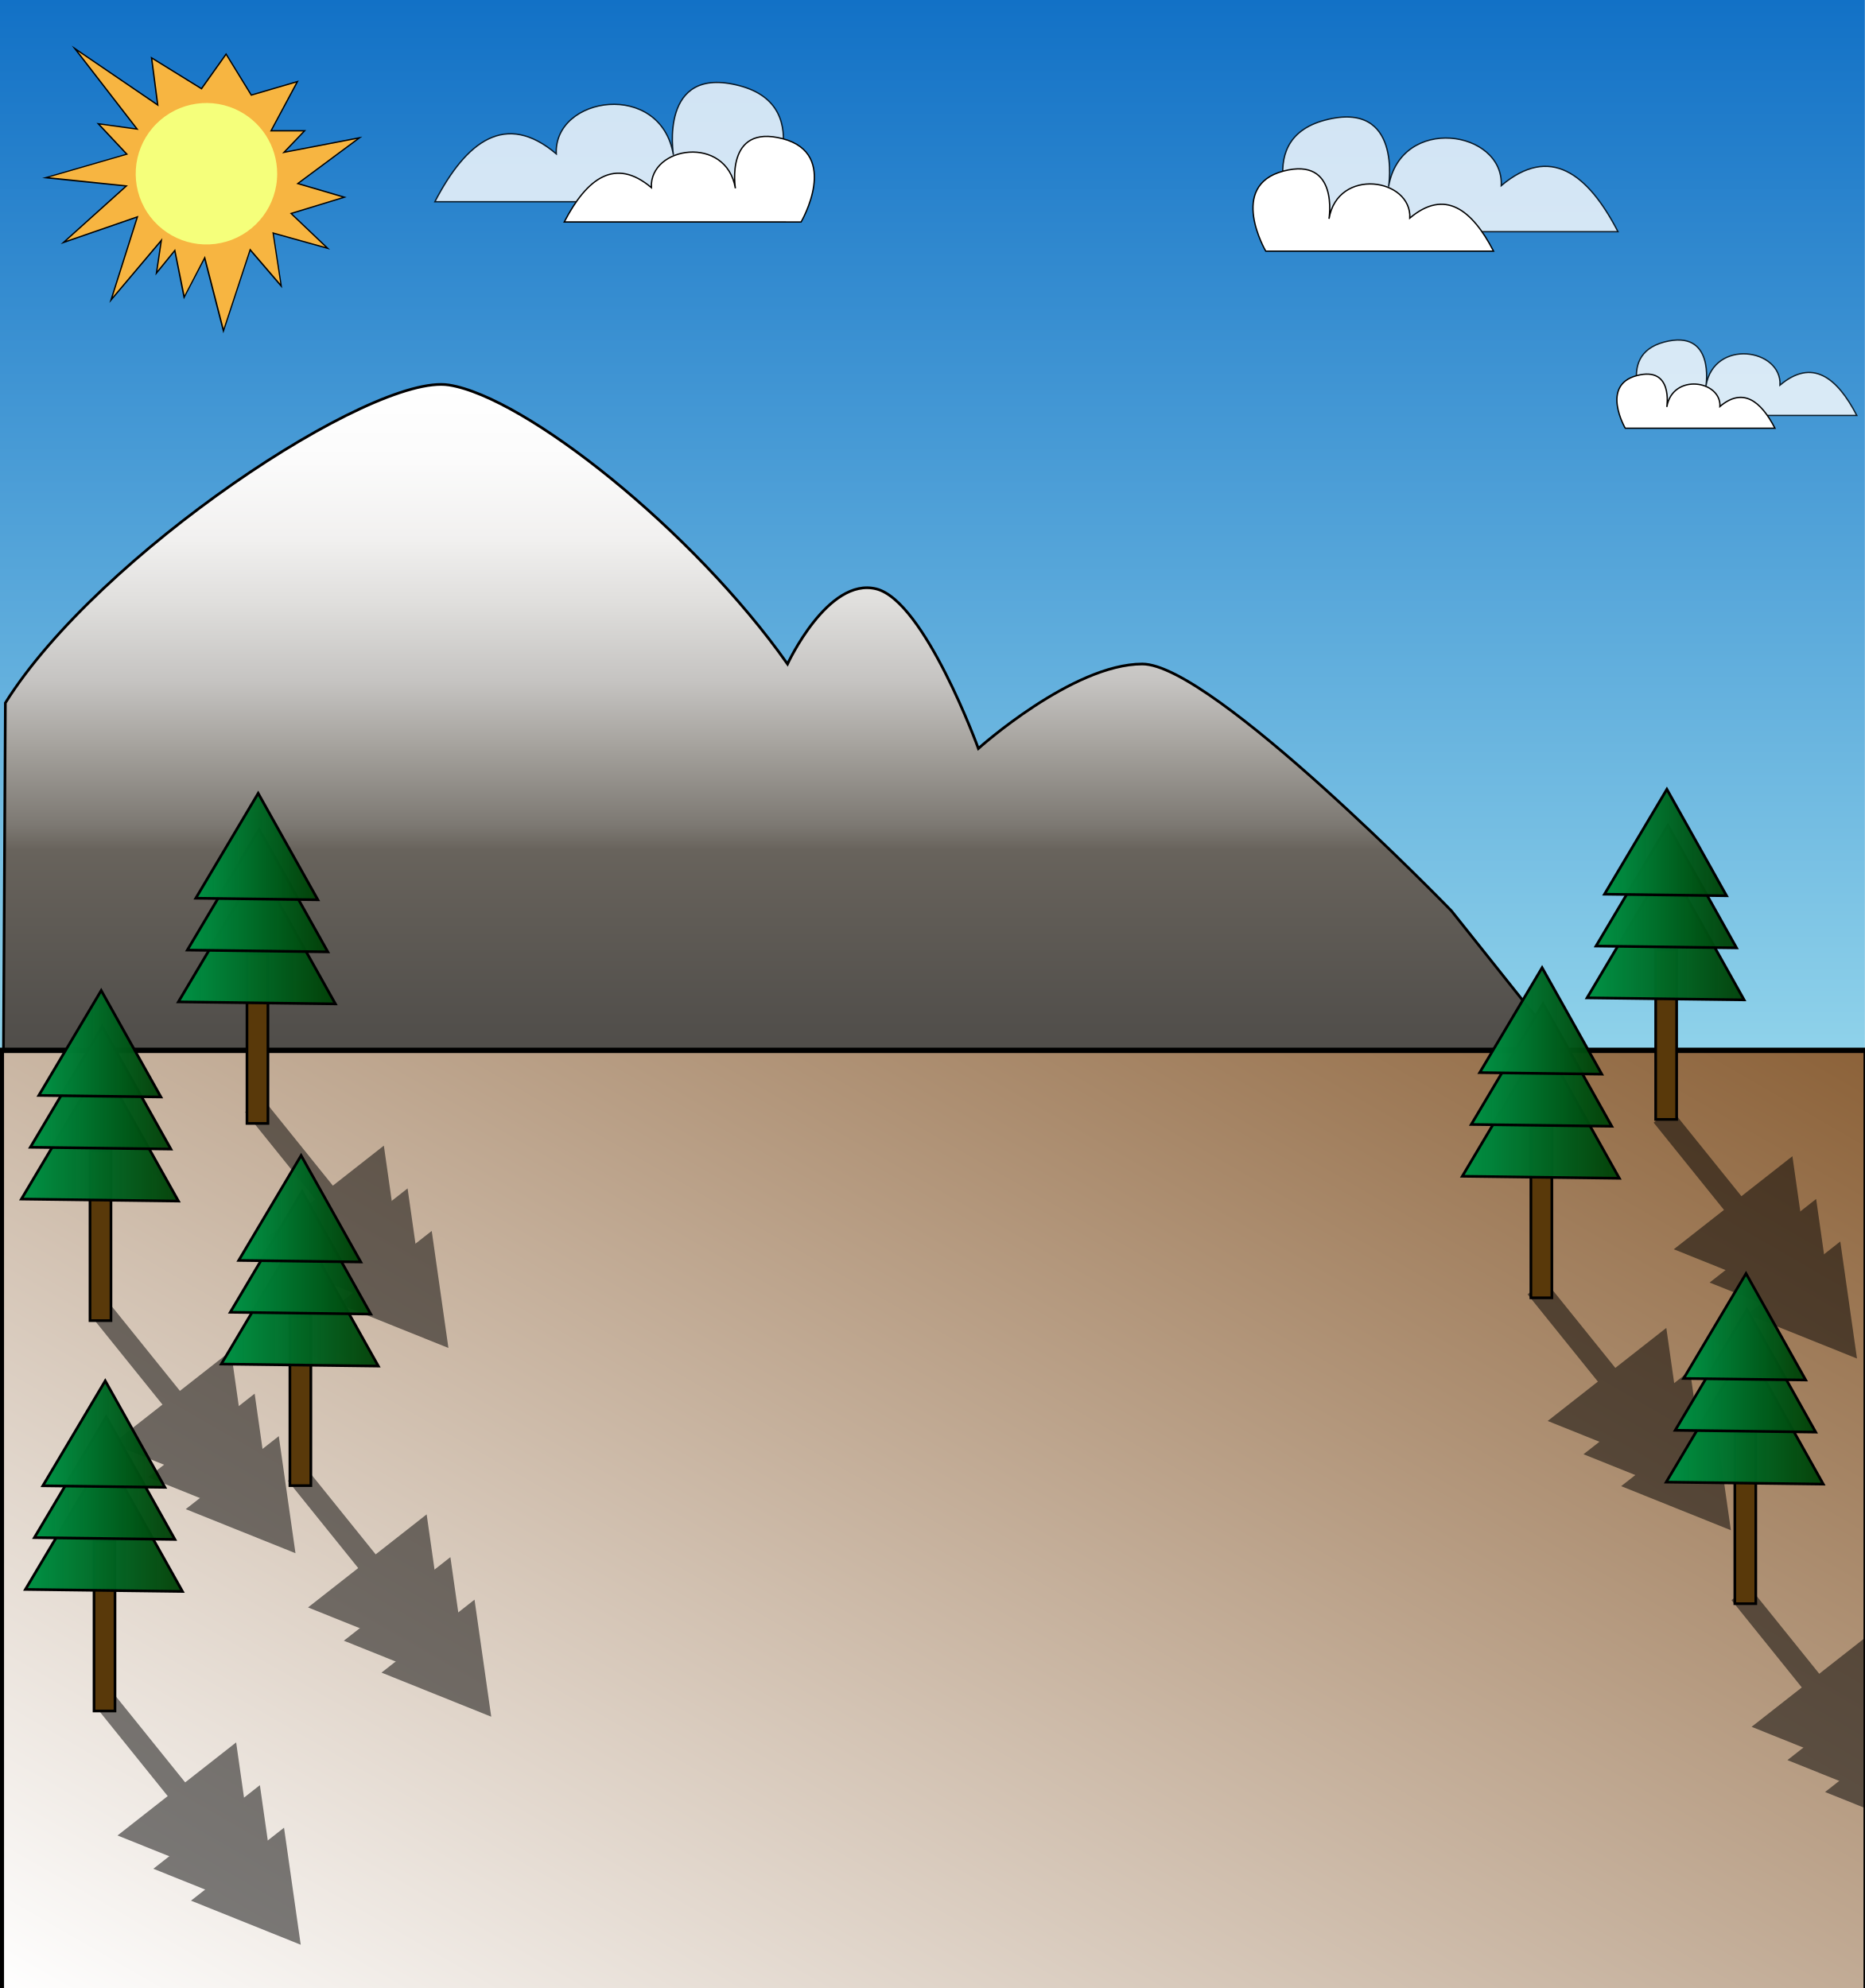
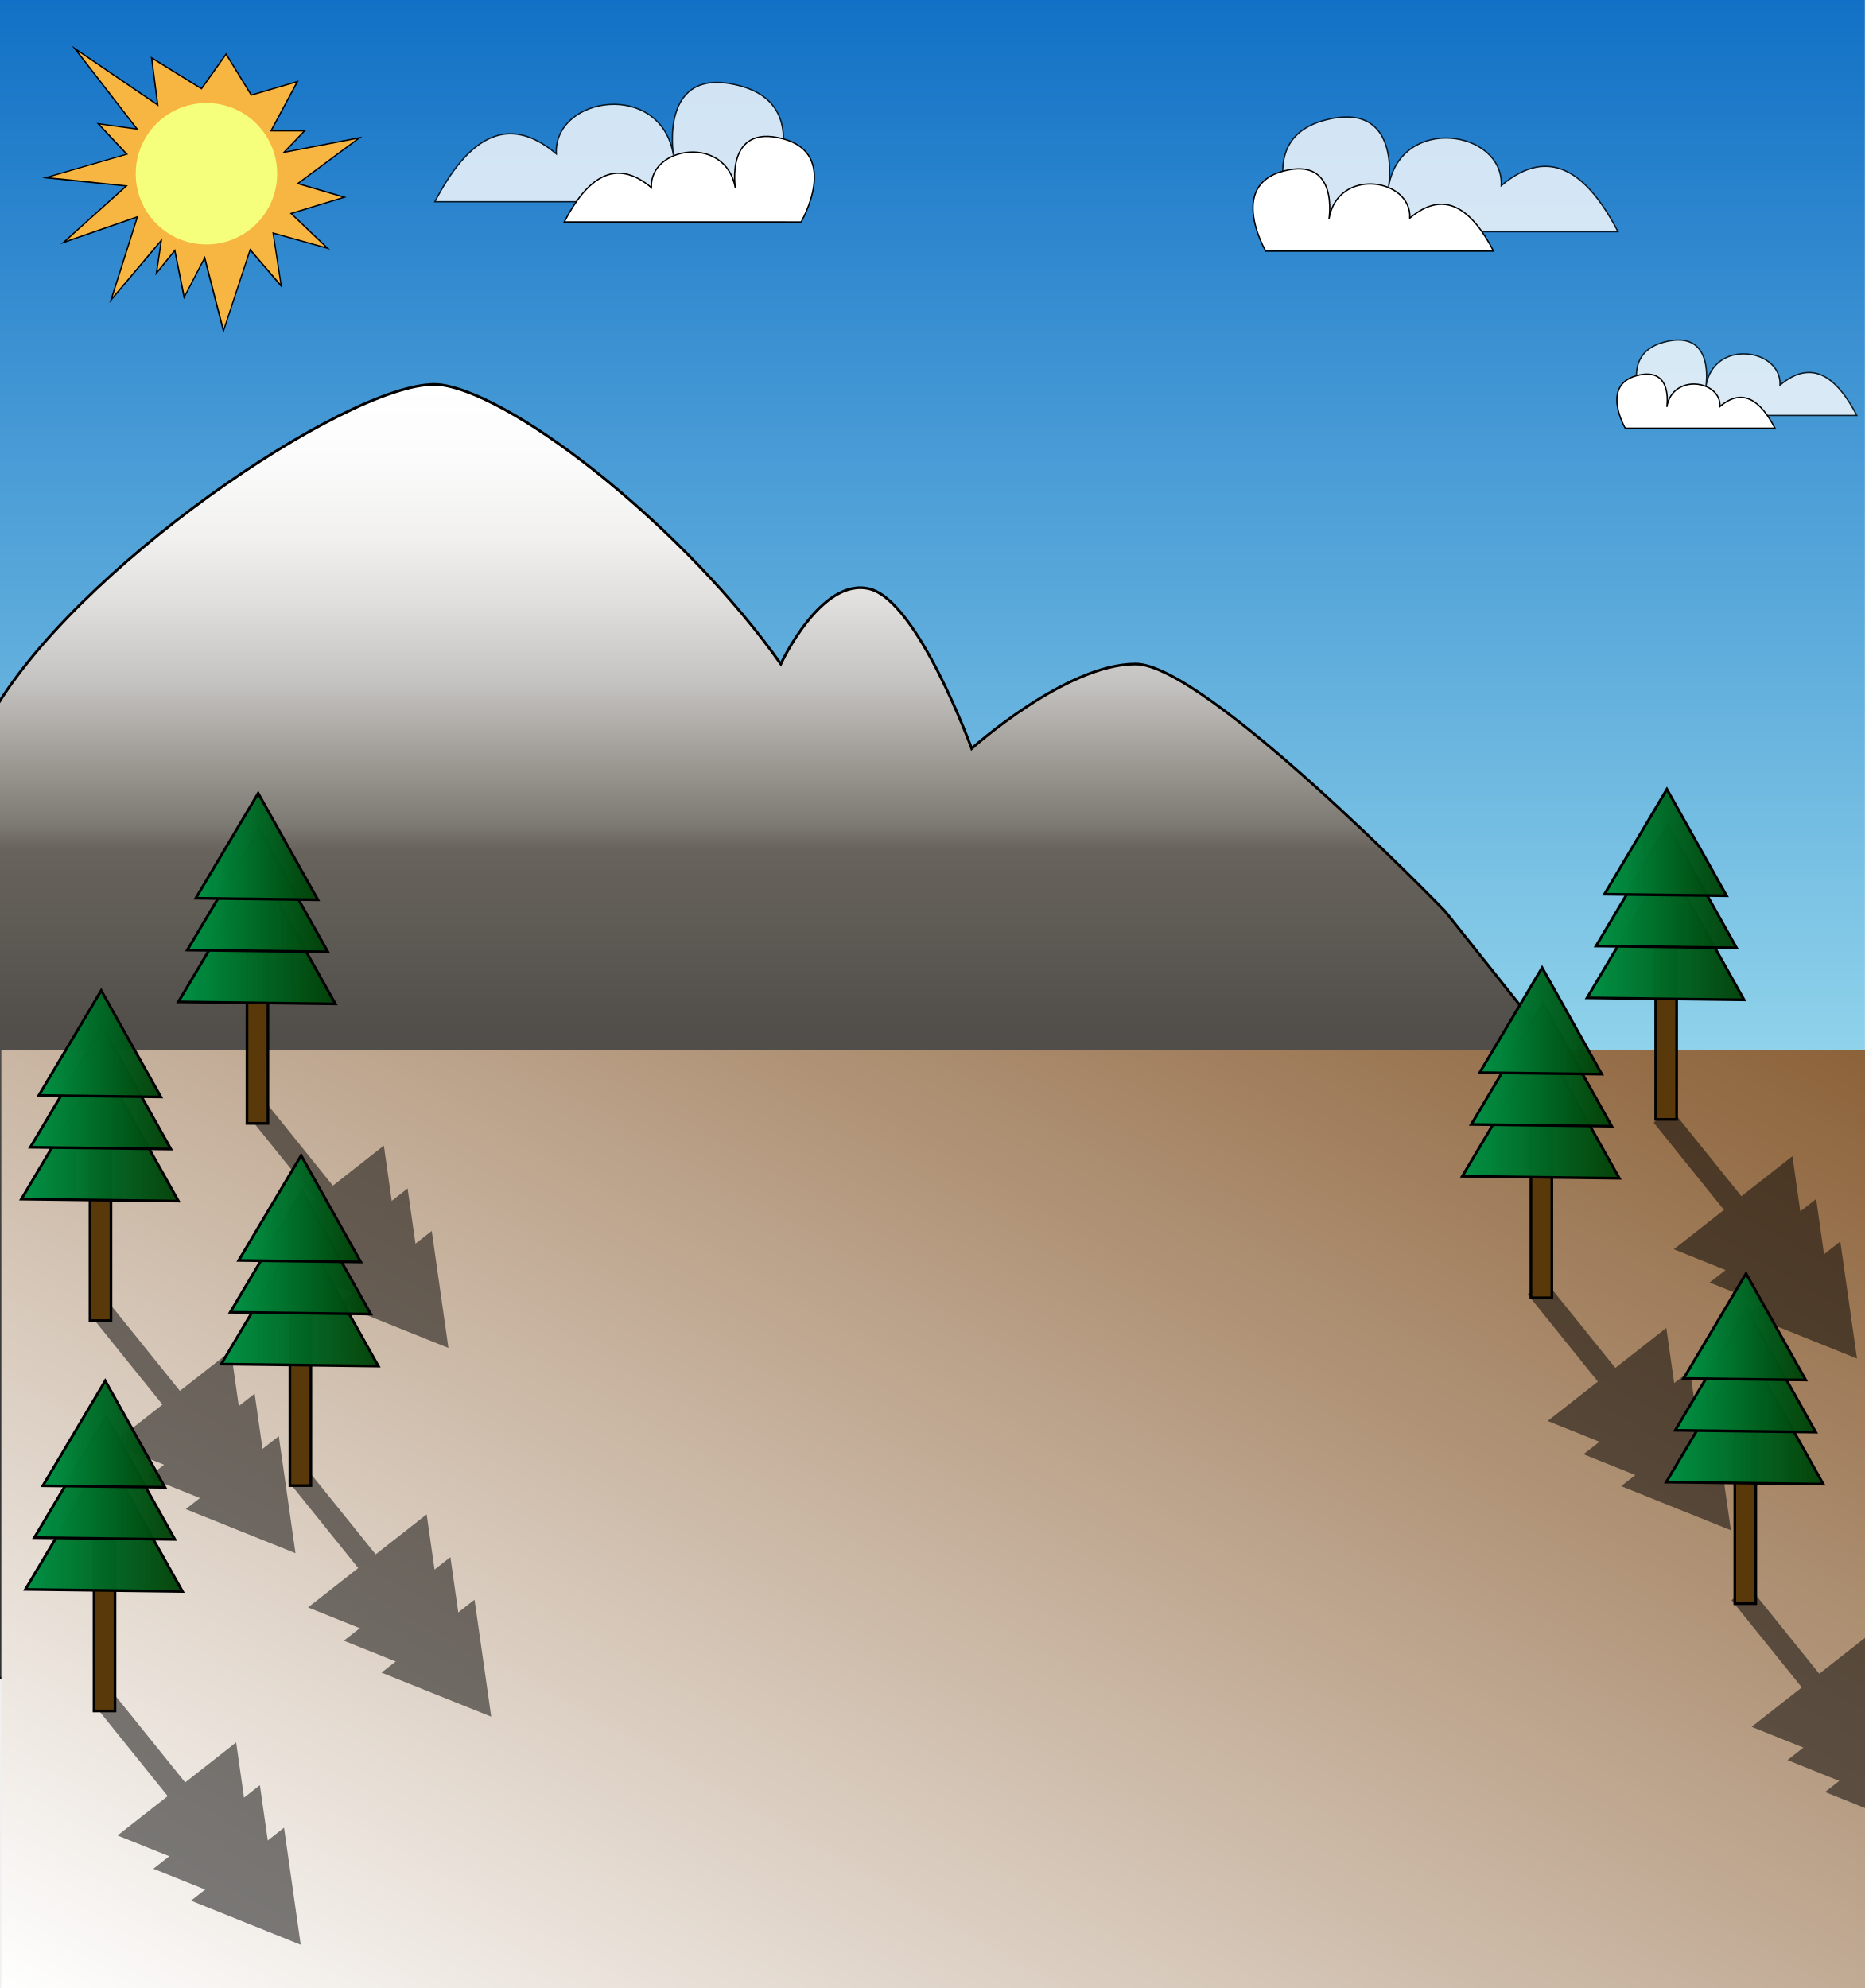
<svg xmlns="http://www.w3.org/2000/svg" xmlns:xlink="http://www.w3.org/1999/xlink" id="Layer_1" data-name="Layer 1" width="1390" height="1482" viewBox="0 0 1390 1482">
  <defs>
    <linearGradient id="linear-gradient" x1="695" y1="783" x2="695" gradientUnits="userSpaceOnUse">
      <stop offset="0" stop-color="#8fd2ea" />
      <stop offset="1" stop-color="#1271c6" />
    </linearGradient>
-     <linearGradient id="linear-gradient-2" x1="591.52" y1="1251" x2="591.52" y2="286.57" gradientUnits="userSpaceOnUse">
+     <linearGradient id="linear-gradient-2" x1="586.52" y1="1251" x2="586.52" y2="286.57" gradientUnits="userSpaceOnUse">
      <stop offset="0.02" stop-color="#333" />
      <stop offset="0.2" stop-color="#363636" />
      <stop offset="0.36" stop-color="#41403e" />
      <stop offset="0.51" stop-color="#53504c" />
      <stop offset="0.64" stop-color="#68635c" />
      <stop offset="0.66" stop-color="#7d7973" />
      <stop offset="0.72" stop-color="#a5a29d" />
      <stop offset="0.77" stop-color="#c5c3c1" />
      <stop offset="0.83" stop-color="#dfdedc" />
      <stop offset="0.88" stop-color="#f1f0ef" />
      <stop offset="0.94" stop-color="#fbfbfb" />
      <stop offset="1" stop-color="#fff" />
    </linearGradient>
    <linearGradient id="linear-gradient-3" x1="370.26" y1="1698.19" x2="1021.74" y2="569.81" gradientUnits="userSpaceOnUse">
      <stop offset="0" stop-color="#fff" />
      <stop offset="1" stop-color="#8c6239" />
    </linearGradient>
    <linearGradient id="linear-gradient-4" x1="18.94" y1="1135.31" x2="136" y2="1135.31" gradientUnits="userSpaceOnUse">
      <stop offset="0" stop-color="#009245" />
      <stop offset="1" stop-color="#003f05" stop-opacity="0.96" />
    </linearGradient>
    <linearGradient id="linear-gradient-5" x1="25.63" y1="1101.91" x2="130.36" y2="1101.91" xlink:href="#linear-gradient-4" />
    <linearGradient id="linear-gradient-6" x1="31.94" y1="1069.07" x2="122.92" y2="1069.07" xlink:href="#linear-gradient-4" />
    <linearGradient id="linear-gradient-7" x1="164.94" y1="967.31" x2="282" y2="967.31" xlink:href="#linear-gradient-4" />
    <linearGradient id="linear-gradient-8" x1="171.63" y1="933.91" x2="276.36" y2="933.91" xlink:href="#linear-gradient-4" />
    <linearGradient id="linear-gradient-9" x1="177.94" y1="901.07" x2="268.92" y2="901.07" xlink:href="#linear-gradient-4" />
    <linearGradient id="linear-gradient-10" x1="1241.94" y1="1055.31" x2="1359" y2="1055.31" xlink:href="#linear-gradient-4" />
    <linearGradient id="linear-gradient-11" x1="1248.63" y1="1021.91" x2="1353.36" y2="1021.91" xlink:href="#linear-gradient-4" />
    <linearGradient id="linear-gradient-12" x1="1254.94" y1="989.07" x2="1345.92" y2="989.07" xlink:href="#linear-gradient-4" />
    <linearGradient id="linear-gradient-13" x1="1089.94" y1="827.31" x2="1207" y2="827.31" xlink:href="#linear-gradient-4" />
    <linearGradient id="linear-gradient-14" x1="1096.63" y1="793.91" x2="1201.36" y2="793.91" xlink:href="#linear-gradient-4" />
    <linearGradient id="linear-gradient-15" x1="1102.94" y1="761.07" x2="1193.92" y2="761.07" xlink:href="#linear-gradient-4" />
    <linearGradient id="linear-gradient-16" x1="1182.94" y1="694.31" x2="1300" y2="694.31" xlink:href="#linear-gradient-4" />
    <linearGradient id="linear-gradient-17" x1="1189.63" y1="660.91" x2="1294.36" y2="660.91" xlink:href="#linear-gradient-4" />
    <linearGradient id="linear-gradient-18" x1="1195.94" y1="628.07" x2="1286.92" y2="628.07" xlink:href="#linear-gradient-4" />
    <linearGradient id="linear-gradient-19" x1="15.94" y1="844.31" x2="133" y2="844.31" xlink:href="#linear-gradient-4" />
    <linearGradient id="linear-gradient-20" x1="22.63" y1="810.91" x2="127.36" y2="810.91" xlink:href="#linear-gradient-4" />
    <linearGradient id="linear-gradient-21" x1="28.94" y1="778.07" x2="119.92" y2="778.07" xlink:href="#linear-gradient-4" />
    <linearGradient id="linear-gradient-22" x1="132.94" y1="697.31" x2="250" y2="697.31" xlink:href="#linear-gradient-4" />
    <linearGradient id="linear-gradient-23" x1="139.63" y1="663.91" x2="244.36" y2="663.91" xlink:href="#linear-gradient-4" />
    <linearGradient id="linear-gradient-24" x1="145.94" y1="631.07" x2="236.92" y2="631.07" xlink:href="#linear-gradient-4" />
  </defs>
  <rect width="1390" height="783" fill="url(#linear-gradient)" />
-   <path d="M4,524C73.18,413.28,277.47,278,334.57,287S516.8,395.49,587,495c0,0,30-65,66.11-56s76.13,119,76.13,119,70.12-63,122.21-63,230.39,184,230.39,184l78.32,98.32L1183,1251H0Z" stroke="#000" stroke-miterlimit="10" stroke-width="2" fill="url(#linear-gradient-2)" />
+   <path d="M-1,524C68.18,413.28,272.47,278,329.57,287S511.8,395.49,582,495c0,0,30-65,66.11-56s76.13,119,76.13,119,70.12-63,122.21-63,230.39,184,230.39,184l78.32,98.32L1178,1251H-5Z" stroke="#000" stroke-miterlimit="10" stroke-width="2" fill="url(#linear-gradient-2)" />
  <g>
    <g>
      <polygon points="152.55 192.21 137.25 221.61 130.26 186.74 116.56 203.55 120.25 179.13 82.77 223.6 102.4 161.66 47.38 180.7 94.17 138.64 34.1 132.41 94.56 114.9 73.27 92.21 102.2 96.21 55.76 36.14 117.58 78.28 113 43.15 150.2 66.15 168.54 40.34 187.31 70.9 221.71 60.81 202 97.5 227.02 97.5 211.67 113.55 267.94 102.7 221.95 136.83 256.61 147.04 216.95 159.14 244.21 185.07 203.56 173.72 209.62 213.22 186.45 186.19 166.57 246.68 152.55 192.21" fill="#f7b541" />
      <path d="M58.08,38.33l58.29,39.74,1.85,1.25-.29-2.21-4.3-33,35.91,22.19.8.5.54-.77,17.63-24.81,18.18,29.6.4.65.73-.22,32.88-9.65L202,96.53l-.8,1.47h24.69l-13.46,14.07-2.16,2.27,3.08-.6,52.57-10.13-43.42,32.22-1.61,1.2,1.92.56,32.1,9.46-37.25,11.36-1.64.5,1.24,1.18,25.19,24-38-10.61L203,173l.23,1.53,5.68,37-21.45-25-1.16-1.35-.55,1.69-19.07,58-13.27-51.55-.66-2.53-1.2,2.31-14,27L131,187.68l-.42-2.08-1.34,1.64-11.87,14.58L120.48,181l.53-3.5-2.28,2.71L84,221.36l18.58-58.6.6-1.89-1.88.65-51.75,17.9,44.11-39.65,1.68-1.51L93.1,138l-56.4-5.86,57.21-16.56,1.57-.46L94.36,114,74.6,92.9l26.32,3.64,2.43.33-1.5-1.93L58.08,38.33M53.43,34l47.63,61.6-29.12-4,21.69,23.13-62.13,18L93,139,45.21,182l56.42-19.52-20.1,63.38,38-45-3.69,24.48L130,187.87,137,223.1l15.35-29.5,14.12,54.86,20.14-61.27,23.73,27.69-6.21-40.47L246,186.09l-28.1-26.72L258.35,147l-35.3-10.39L270,101.8l-56.88,11L228.19,97H202.84l19.87-37L187.54,70.31l-19-30.88-18.51,26-37.69-23.3,4.57,35.07L53.43,34Z" />
    </g>
    <path d="M206.61,129.55a52.73,52.73,0,1,1-31.35-48.24A52.78,52.78,0,0,1,206.61,129.55Z" fill="#f5ff7b" />
  </g>
-   <rect x="1" y="783" width="1390" height="702" stroke="#000" stroke-miterlimit="10" stroke-width="4" fill="url(#linear-gradient-3)" />
+   <rect x="1" y="783" width="1390" height="702" fill="url(#linear-gradient-3)" />
  <g opacity="0.5">
    <rect x="109.28" y="1256.52" width="14.54" height="117.61" transform="translate(1032.44 2266.56) rotate(141.15)" stroke="#000" stroke-miterlimit="10" stroke-width="2" />
    <polygon points="89.58 1368.01 132.42 1334.4 175.27 1300.78 182.96 1354.69 190.65 1408.61 140.11 1388.31 89.58 1368.01" stroke="#000" stroke-miterlimit="10" stroke-width="2" />
    <polygon points="116.29 1392.82 154.63 1362.74 192.96 1332.66 199.84 1380.9 206.72 1429.14 161.51 1410.98 116.29 1392.82" stroke="#000" stroke-miterlimit="10" stroke-width="2" />
    <polygon points="144.35 1416.61 177.65 1390.48 210.96 1364.36 216.93 1406.26 222.91 1448.17 183.63 1432.39 144.35 1416.61" stroke="#000" stroke-miterlimit="10" stroke-width="2" />
  </g>
  <g opacity="0.5">
    <rect x="251.28" y="1086.52" width="14.54" height="117.61" transform="translate(1178.38 1875.09) rotate(141.15)" stroke="#000" stroke-miterlimit="10" stroke-width="2" />
    <polygon points="231.58 1198.01 274.42 1164.4 317.27 1130.78 324.96 1184.69 332.65 1238.61 282.11 1218.31 231.58 1198.01" stroke="#000" stroke-miterlimit="10" stroke-width="2" />
    <polygon points="258.29 1222.82 296.63 1192.74 334.96 1162.66 341.84 1210.9 348.72 1259.14 303.51 1240.98 258.29 1222.82" stroke="#000" stroke-miterlimit="10" stroke-width="2" />
    <polygon points="286.35 1246.61 319.65 1220.48 352.95 1194.36 358.93 1236.26 364.91 1278.17 325.63 1262.39 286.35 1246.61" stroke="#000" stroke-miterlimit="10" stroke-width="2" />
  </g>
  <g opacity="0.5">
    <rect x="1269.28" y="819.52" width="14.54" height="117.61" transform="translate(2821.67 761.55) rotate(141.15)" stroke="#000" stroke-miterlimit="10" stroke-width="2" />
    <polygon points="1249.58 931.01 1292.42 897.4 1335.27 863.78 1342.96 917.7 1350.65 971.61 1300.11 951.31 1249.58 931.01" stroke="#000" stroke-miterlimit="10" stroke-width="2" />
    <polygon points="1276.29 955.82 1314.63 925.74 1352.96 895.66 1359.84 943.9 1366.72 992.14 1321.51 973.98 1276.29 955.82" stroke="#000" stroke-miterlimit="10" stroke-width="2" />
    <polygon points="1304.35 979.61 1337.65 953.48 1370.95 927.36 1376.93 969.26 1382.91 1011.17 1343.63 995.39 1304.35 979.61" stroke="#000" stroke-miterlimit="10" stroke-width="2" />
  </g>
  <g opacity="0.5">
    <rect x="1175.28" y="947.52" width="14.54" height="117.61" transform="translate(2734.77 1048.2) rotate(141.15)" stroke="#000" stroke-miterlimit="10" stroke-width="2" />
    <polygon points="1155.58 1059.01 1198.42 1025.4 1241.27 991.78 1248.96 1045.69 1256.65 1099.61 1206.11 1079.31 1155.58 1059.01" stroke="#000" stroke-miterlimit="10" stroke-width="2" />
    <polygon points="1182.29 1083.82 1220.63 1053.74 1258.96 1023.66 1265.84 1071.9 1272.72 1120.14 1227.51 1101.98 1182.29 1083.82" stroke="#000" stroke-miterlimit="10" stroke-width="2" />
    <polygon points="1210.35 1107.61 1243.65 1081.48 1276.95 1055.36 1282.93 1097.26 1288.91 1139.17 1249.63 1123.39 1210.35 1107.61" stroke="#000" stroke-miterlimit="10" stroke-width="2" />
  </g>
  <g opacity="0.5">
    <rect x="1327.28" y="1175.52" width="14.54" height="117.61" transform="translate(3148.17 1358.41) rotate(141.15)" stroke="#000" stroke-miterlimit="10" stroke-width="2" />
    <polygon points="1307.58 1287.01 1350.42 1253.4 1393.27 1219.78 1400.96 1273.69 1408.65 1327.61 1358.11 1307.31 1307.58 1287.01" stroke="#000" stroke-miterlimit="10" stroke-width="2" />
    <polygon points="1334.29 1311.82 1372.63 1281.74 1410.96 1251.66 1417.84 1299.9 1424.72 1348.14 1379.51 1329.98 1334.29 1311.82" stroke="#000" stroke-miterlimit="10" stroke-width="2" />
    <polygon points="1362.35 1335.61 1395.65 1309.48 1428.95 1283.36 1434.93 1325.26 1440.91 1367.17 1401.63 1351.39 1362.35 1335.61" stroke="#000" stroke-miterlimit="10" stroke-width="2" />
  </g>
  <g opacity="0.5">
    <rect x="219.38" y="811.65" width="14.54" height="117.61" transform="translate(949.2 1406.16) rotate(141.15)" stroke="#000" stroke-miterlimit="10" stroke-width="2" />
    <polygon points="199.67 923.14 242.52 889.52 285.37 855.9 293.06 909.82 300.74 963.73 250.21 943.43 199.67 923.14" stroke="#000" stroke-miterlimit="10" stroke-width="2" />
    <polygon points="226.39 947.94 264.72 917.87 303.06 887.79 309.94 936.03 316.82 984.27 271.6 966.11 226.39 947.94" stroke="#000" stroke-miterlimit="10" stroke-width="2" />
    <polygon points="254.44 971.74 287.75 945.61 321.05 919.48 327.03 961.39 333 1003.29 293.72 987.51 254.44 971.74" stroke="#000" stroke-miterlimit="10" stroke-width="2" />
  </g>
  <g opacity="0.5">
    <rect x="105.38" y="964.65" width="14.54" height="117.61" transform="translate(842.4 1749.83) rotate(141.15)" stroke="#000" stroke-miterlimit="10" stroke-width="2" />
    <polygon points="85.67 1076.14 128.52 1042.52 171.37 1008.9 179.06 1062.82 186.74 1116.73 136.21 1096.43 85.67 1076.14" stroke="#000" stroke-miterlimit="10" stroke-width="2" />
    <polygon points="112.39 1100.94 150.72 1070.87 189.06 1040.79 195.94 1089.03 202.82 1137.27 157.6 1119.11 112.39 1100.94" stroke="#000" stroke-miterlimit="10" stroke-width="2" />
    <polygon points="140.44 1124.74 173.75 1098.61 207.05 1072.48 213.03 1114.39 219 1156.29 179.72 1140.52 140.44 1124.74" stroke="#000" stroke-miterlimit="10" stroke-width="2" />
  </g>
  <g>
    <rect x="70.09" y="1149.08" width="15.62" height="126.41" fill="#59390a" stroke="#000" stroke-miterlimit="10" stroke-width="2" />
    <polygon points="136 1186.37 77.47 1185.62 18.94 1184.87 48.86 1134.56 78.77 1084.24 107.39 1135.31 136 1186.37" stroke="#000" stroke-miterlimit="10" stroke-width="2" fill="url(#linear-gradient-4)" />
    <polygon points="130.36 1147.6 78 1146.92 25.63 1146.25 52.39 1101.24 79.16 1056.22 104.76 1101.91 130.36 1147.6" stroke="#000" stroke-miterlimit="10" stroke-width="2" fill="url(#linear-gradient-5)" />
    <polygon points="122.92 1108.76 77.43 1108.18 31.93 1107.6 55.19 1068.49 78.44 1029.38 100.68 1069.07 122.92 1108.76" stroke="#000" stroke-miterlimit="10" stroke-width="2" fill="url(#linear-gradient-6)" />
  </g>
  <g>
    <rect x="216.09" y="981.08" width="15.62" height="126.41" fill="#59390a" stroke="#000" stroke-miterlimit="10" stroke-width="2" />
    <polygon points="282 1018.37 223.47 1017.62 164.94 1016.87 194.86 966.56 224.77 916.25 253.39 967.31 282 1018.37" stroke="#000" stroke-miterlimit="10" stroke-width="2" fill="url(#linear-gradient-7)" />
    <polygon points="276.36 979.6 224 978.92 171.63 978.25 198.39 933.24 225.16 888.22 250.76 933.91 276.36 979.6" stroke="#000" stroke-miterlimit="10" stroke-width="2" fill="url(#linear-gradient-8)" />
    <polygon points="268.92 940.76 223.43 940.18 177.94 939.6 201.19 900.49 224.44 861.38 246.68 901.07 268.92 940.76" stroke="#000" stroke-miterlimit="10" stroke-width="2" fill="url(#linear-gradient-9)" />
  </g>
  <g>
    <rect x="1293.09" y="1069.08" width="15.62" height="126.41" fill="#59390a" stroke="#000" stroke-miterlimit="10" stroke-width="2" />
    <polygon points="1359 1106.37 1300.47 1105.62 1241.94 1104.87 1271.86 1054.56 1301.77 1004.25 1330.39 1055.31 1359 1106.37" stroke="#000" stroke-miterlimit="10" stroke-width="2" fill="url(#linear-gradient-10)" />
    <polygon points="1353.36 1067.6 1301 1066.92 1248.63 1066.25 1275.39 1021.24 1302.16 976.22 1327.76 1021.91 1353.36 1067.6" stroke="#000" stroke-miterlimit="10" stroke-width="2" fill="url(#linear-gradient-11)" />
    <polygon points="1345.92 1028.76 1300.43 1028.18 1254.93 1027.6 1278.19 988.49 1301.44 949.38 1323.68 989.07 1345.92 1028.76" stroke="#000" stroke-miterlimit="10" stroke-width="2" fill="url(#linear-gradient-12)" />
  </g>
  <g>
    <rect x="1141.09" y="841.08" width="15.62" height="126.41" fill="#59390a" stroke="#000" stroke-miterlimit="10" stroke-width="2" />
    <polygon points="1207 878.37 1148.47 877.62 1089.94 876.87 1119.86 826.56 1149.77 776.25 1178.39 827.31 1207 878.37" stroke="#000" stroke-miterlimit="10" stroke-width="2" fill="url(#linear-gradient-13)" />
    <polygon points="1201.36 839.6 1149 838.92 1096.63 838.25 1123.39 793.24 1150.16 748.22 1175.76 793.91 1201.36 839.6" stroke="#000" stroke-miterlimit="10" stroke-width="2" fill="url(#linear-gradient-14)" />
    <polygon points="1193.92 800.76 1148.43 800.18 1102.93 799.6 1126.19 760.49 1149.44 721.38 1171.68 761.07 1193.92 800.76" stroke="#000" stroke-miterlimit="10" stroke-width="2" fill="url(#linear-gradient-15)" />
  </g>
  <g>
    <rect x="1234.09" y="708.08" width="15.62" height="126.41" fill="#59390a" stroke="#000" stroke-miterlimit="10" stroke-width="2" />
    <polygon points="1300 745.37 1241.47 744.62 1182.94 743.87 1212.86 693.56 1242.77 643.25 1271.39 694.31 1300 745.37" stroke="#000" stroke-miterlimit="10" stroke-width="2" fill="url(#linear-gradient-16)" />
    <polygon points="1294.36 706.6 1242 705.92 1189.63 705.25 1216.39 660.24 1243.16 615.22 1268.76 660.91 1294.36 706.6" stroke="#000" stroke-miterlimit="10" stroke-width="2" fill="url(#linear-gradient-17)" />
    <polygon points="1286.92 667.76 1241.43 667.18 1195.93 666.6 1219.19 627.49 1242.44 588.38 1264.68 628.07 1286.92 667.76" stroke="#000" stroke-miterlimit="10" stroke-width="2" fill="url(#linear-gradient-18)" />
  </g>
  <g>
    <rect x="67.09" y="858.08" width="15.62" height="126.41" fill="#59390a" stroke="#000" stroke-miterlimit="10" stroke-width="2" />
    <polygon points="133 895.37 74.47 894.62 15.94 893.87 45.86 843.56 75.77 793.25 104.39 844.31 133 895.37" stroke="#000" stroke-miterlimit="10" stroke-width="2" fill="url(#linear-gradient-19)" />
    <polygon points="127.36 856.6 75 855.92 22.63 855.25 49.39 810.24 76.16 765.22 101.76 810.91 127.36 856.6" stroke="#000" stroke-miterlimit="10" stroke-width="2" fill="url(#linear-gradient-20)" />
    <polygon points="119.92 817.76 74.43 817.18 28.93 816.6 52.19 777.49 75.44 738.38 97.68 778.07 119.92 817.76" stroke="#000" stroke-miterlimit="10" stroke-width="2" fill="url(#linear-gradient-21)" />
  </g>
  <g>
    <rect x="184.09" y="711.08" width="15.62" height="126.41" fill="#59390a" stroke="#000" stroke-miterlimit="10" stroke-width="2" />
    <polygon points="250 748.37 191.47 747.62 132.94 746.87 162.86 696.56 192.77 646.25 221.39 697.31 250 748.37" stroke="#000" stroke-miterlimit="10" stroke-width="2" fill="url(#linear-gradient-22)" />
    <polygon points="244.36 709.6 192 708.92 139.63 708.25 166.39 663.24 193.16 618.22 218.76 663.91 244.36 709.6" stroke="#000" stroke-miterlimit="10" stroke-width="2" fill="url(#linear-gradient-23)" />
    <polygon points="236.92 670.76 191.43 670.18 145.94 669.6 169.19 630.49 192.44 591.38 214.68 631.07 236.92 670.76" stroke="#000" stroke-miterlimit="10" stroke-width="2" fill="url(#linear-gradient-24)" />
  </g>
  <path d="M1261.53,309.69H1384c-14.83-28.63-33.39-42.71-57.22-22.59,1.28-27.32-49.26-34.89-55.21.51,0,0,7-42.67-31.12-32.63s-12,54.71-12,54.71Z" fill="#fff" stroke="#000" stroke-miterlimit="10" opacity="0.8" />
  <path d="M1235.16,319.23H1323c-10.64-20.55-24-30.65-41-16.21.91-19.6-35.35-25-39.61.36,0,0,5-30.6-22.33-23.4s-8.64,39.25-8.64,39.25Z" fill="#fff" stroke="#000" stroke-miterlimit="10" />
  <path d="M1019.76,172.72H1206c-22.55-43.54-50.77-64.95-87-34.34,1.94-41.55-74.92-53.06-84,.76,0,0,10.68-64.88-47.33-49.61s-18.32,83.19-18.32,83.19Z" fill="#fff" stroke="#000" stroke-miterlimit="10" opacity="0.8" />
  <path d="M979.65,187.23h133.61c-16.18-31.24-36.42-46.6-62.42-24.65,1.39-29.8-53.75-38.06-60.24.55,0,0,7.67-46.54-34-35.59s-13.14,59.69-13.14,59.69Z" fill="#fff" stroke="#000" stroke-miterlimit="10" />
  <path d="M517.82,150.39H324.14c23.46-45.28,52.8-67.55,90.49-35.72-2-43.21,77.91-55.18,87.31.8,0,0-11.11-67.47,49.21-51.6s19.05,86.52,19.05,86.52Z" fill="#fff" stroke="#000" stroke-miterlimit="10" opacity="0.8" />
  <path d="M559.53,165.47H420.58C437.41,133,458.46,117,485.5,139.85c-1.45-31,55.9-39.59,62.64.56,0,0-8-48.4,35.31-37s13.66,62.07,13.66,62.07Z" fill="#fff" stroke="#000" stroke-miterlimit="10" />
</svg>
